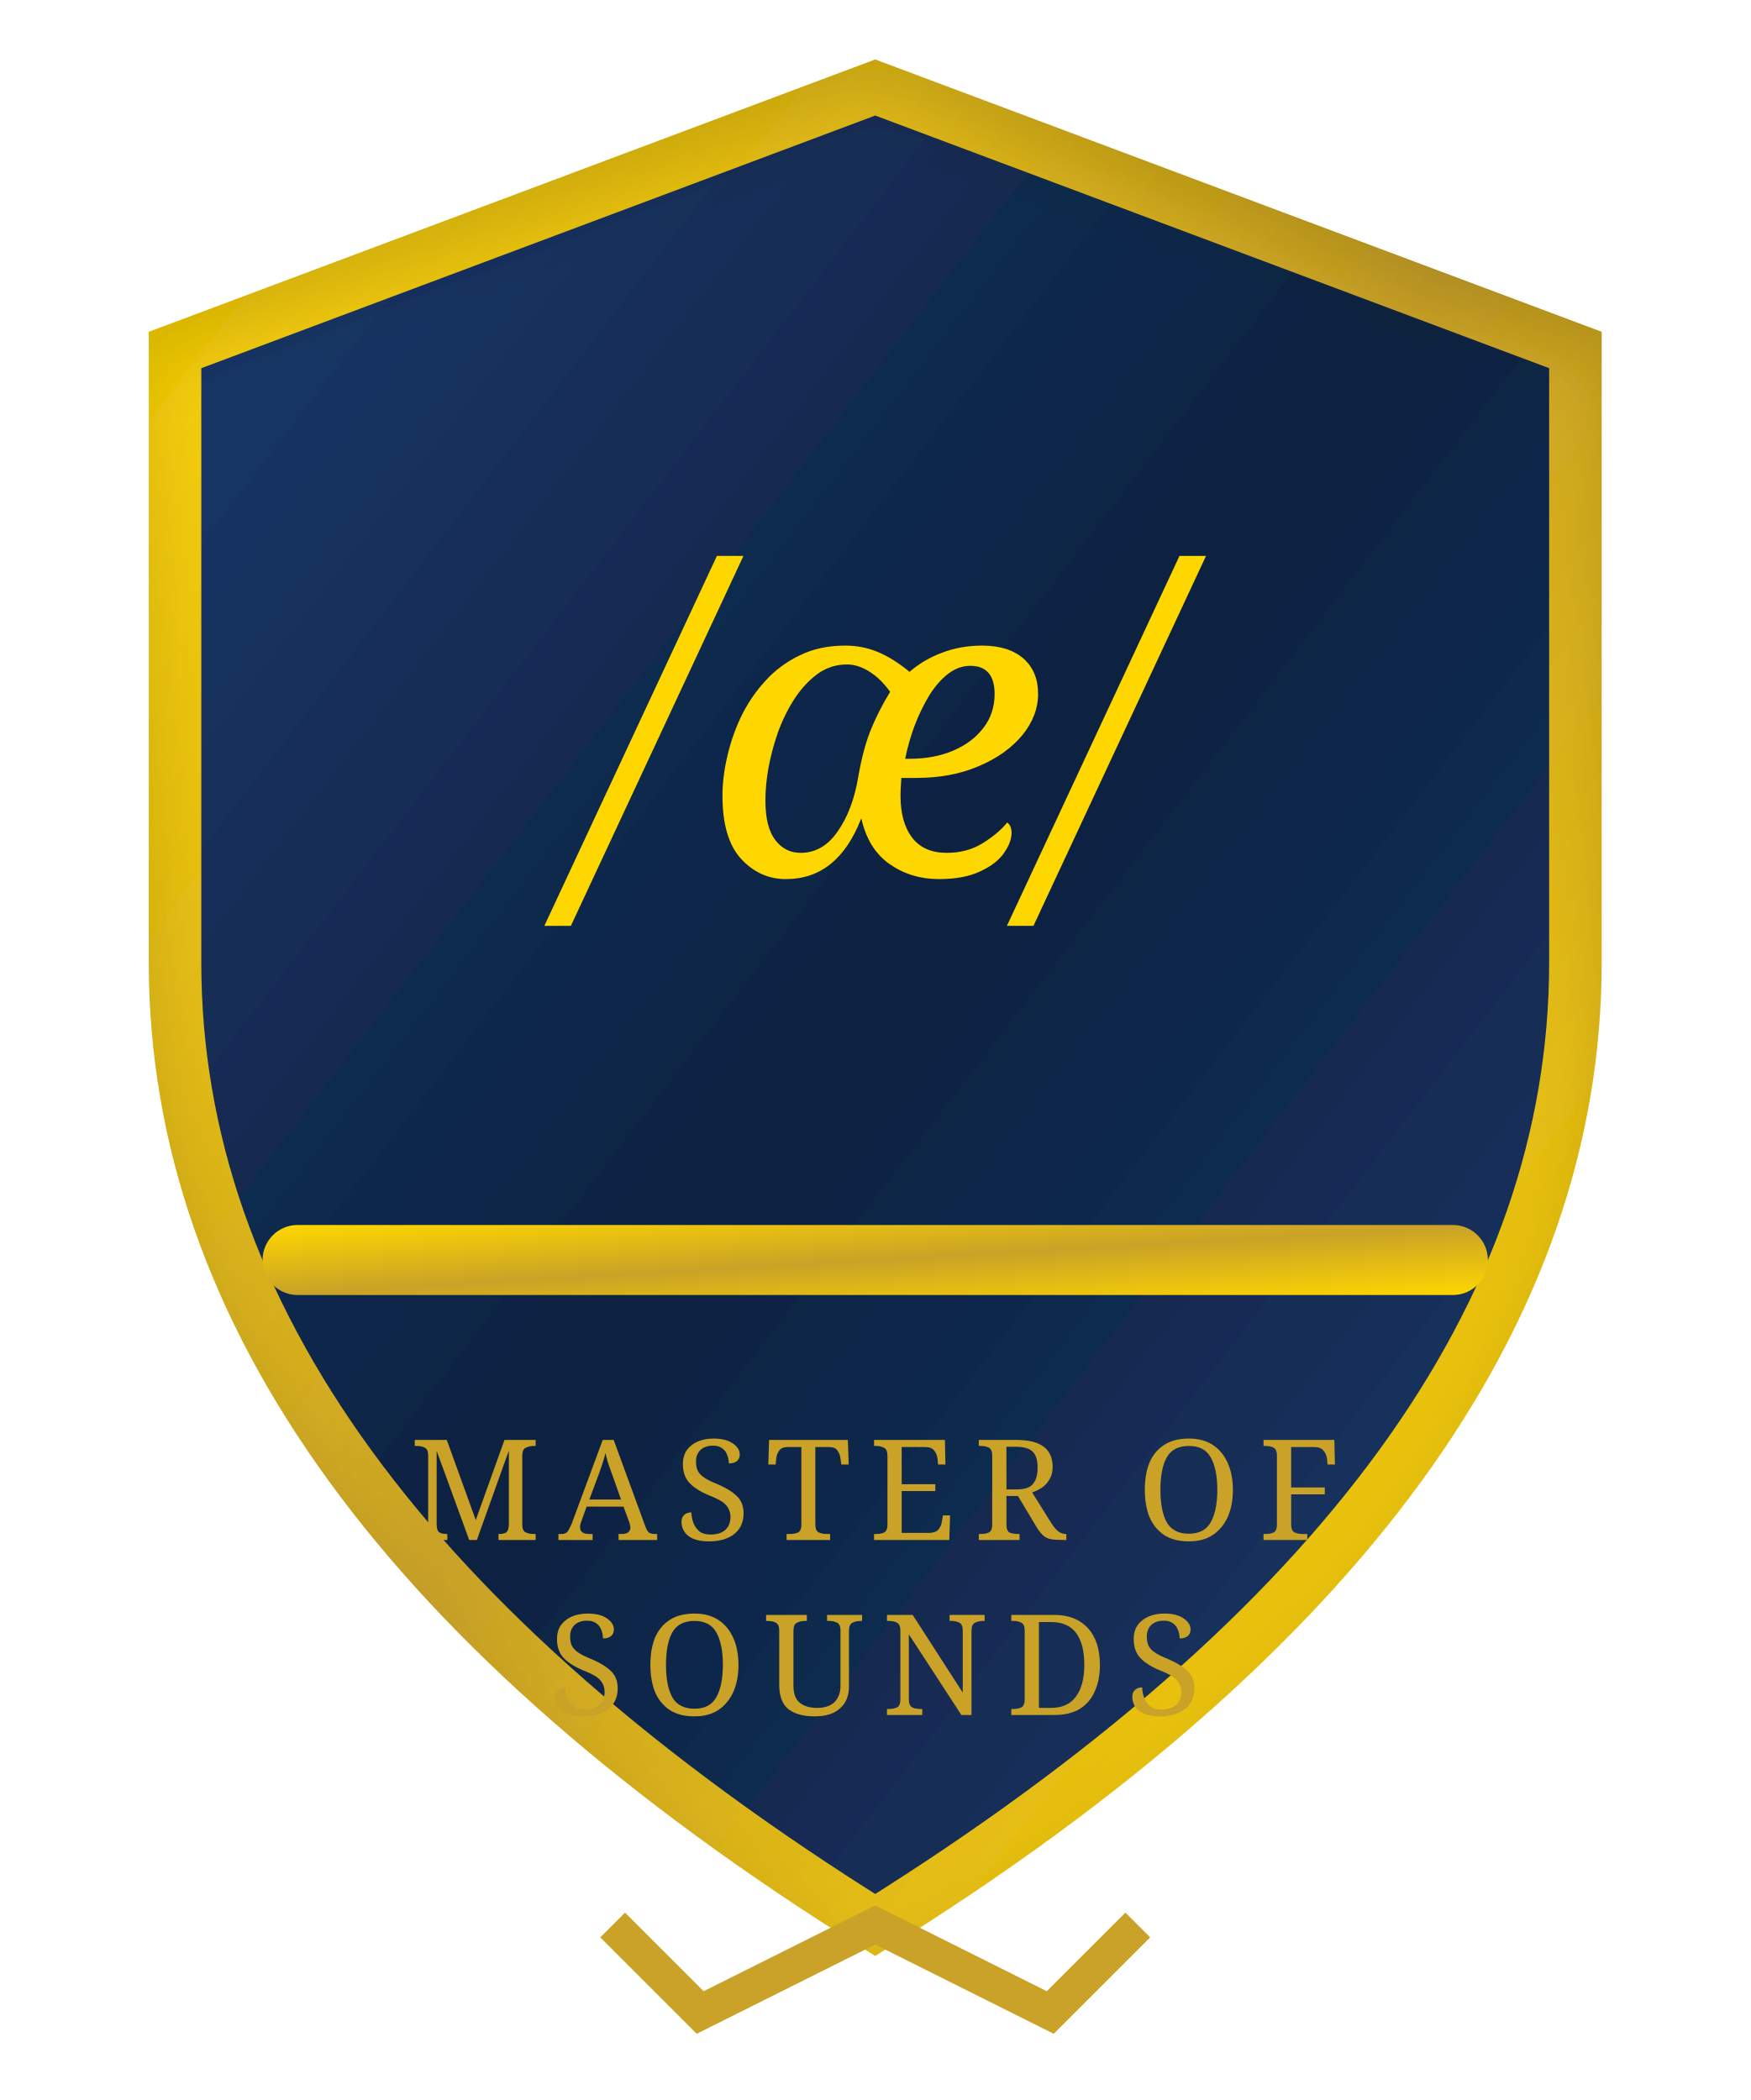
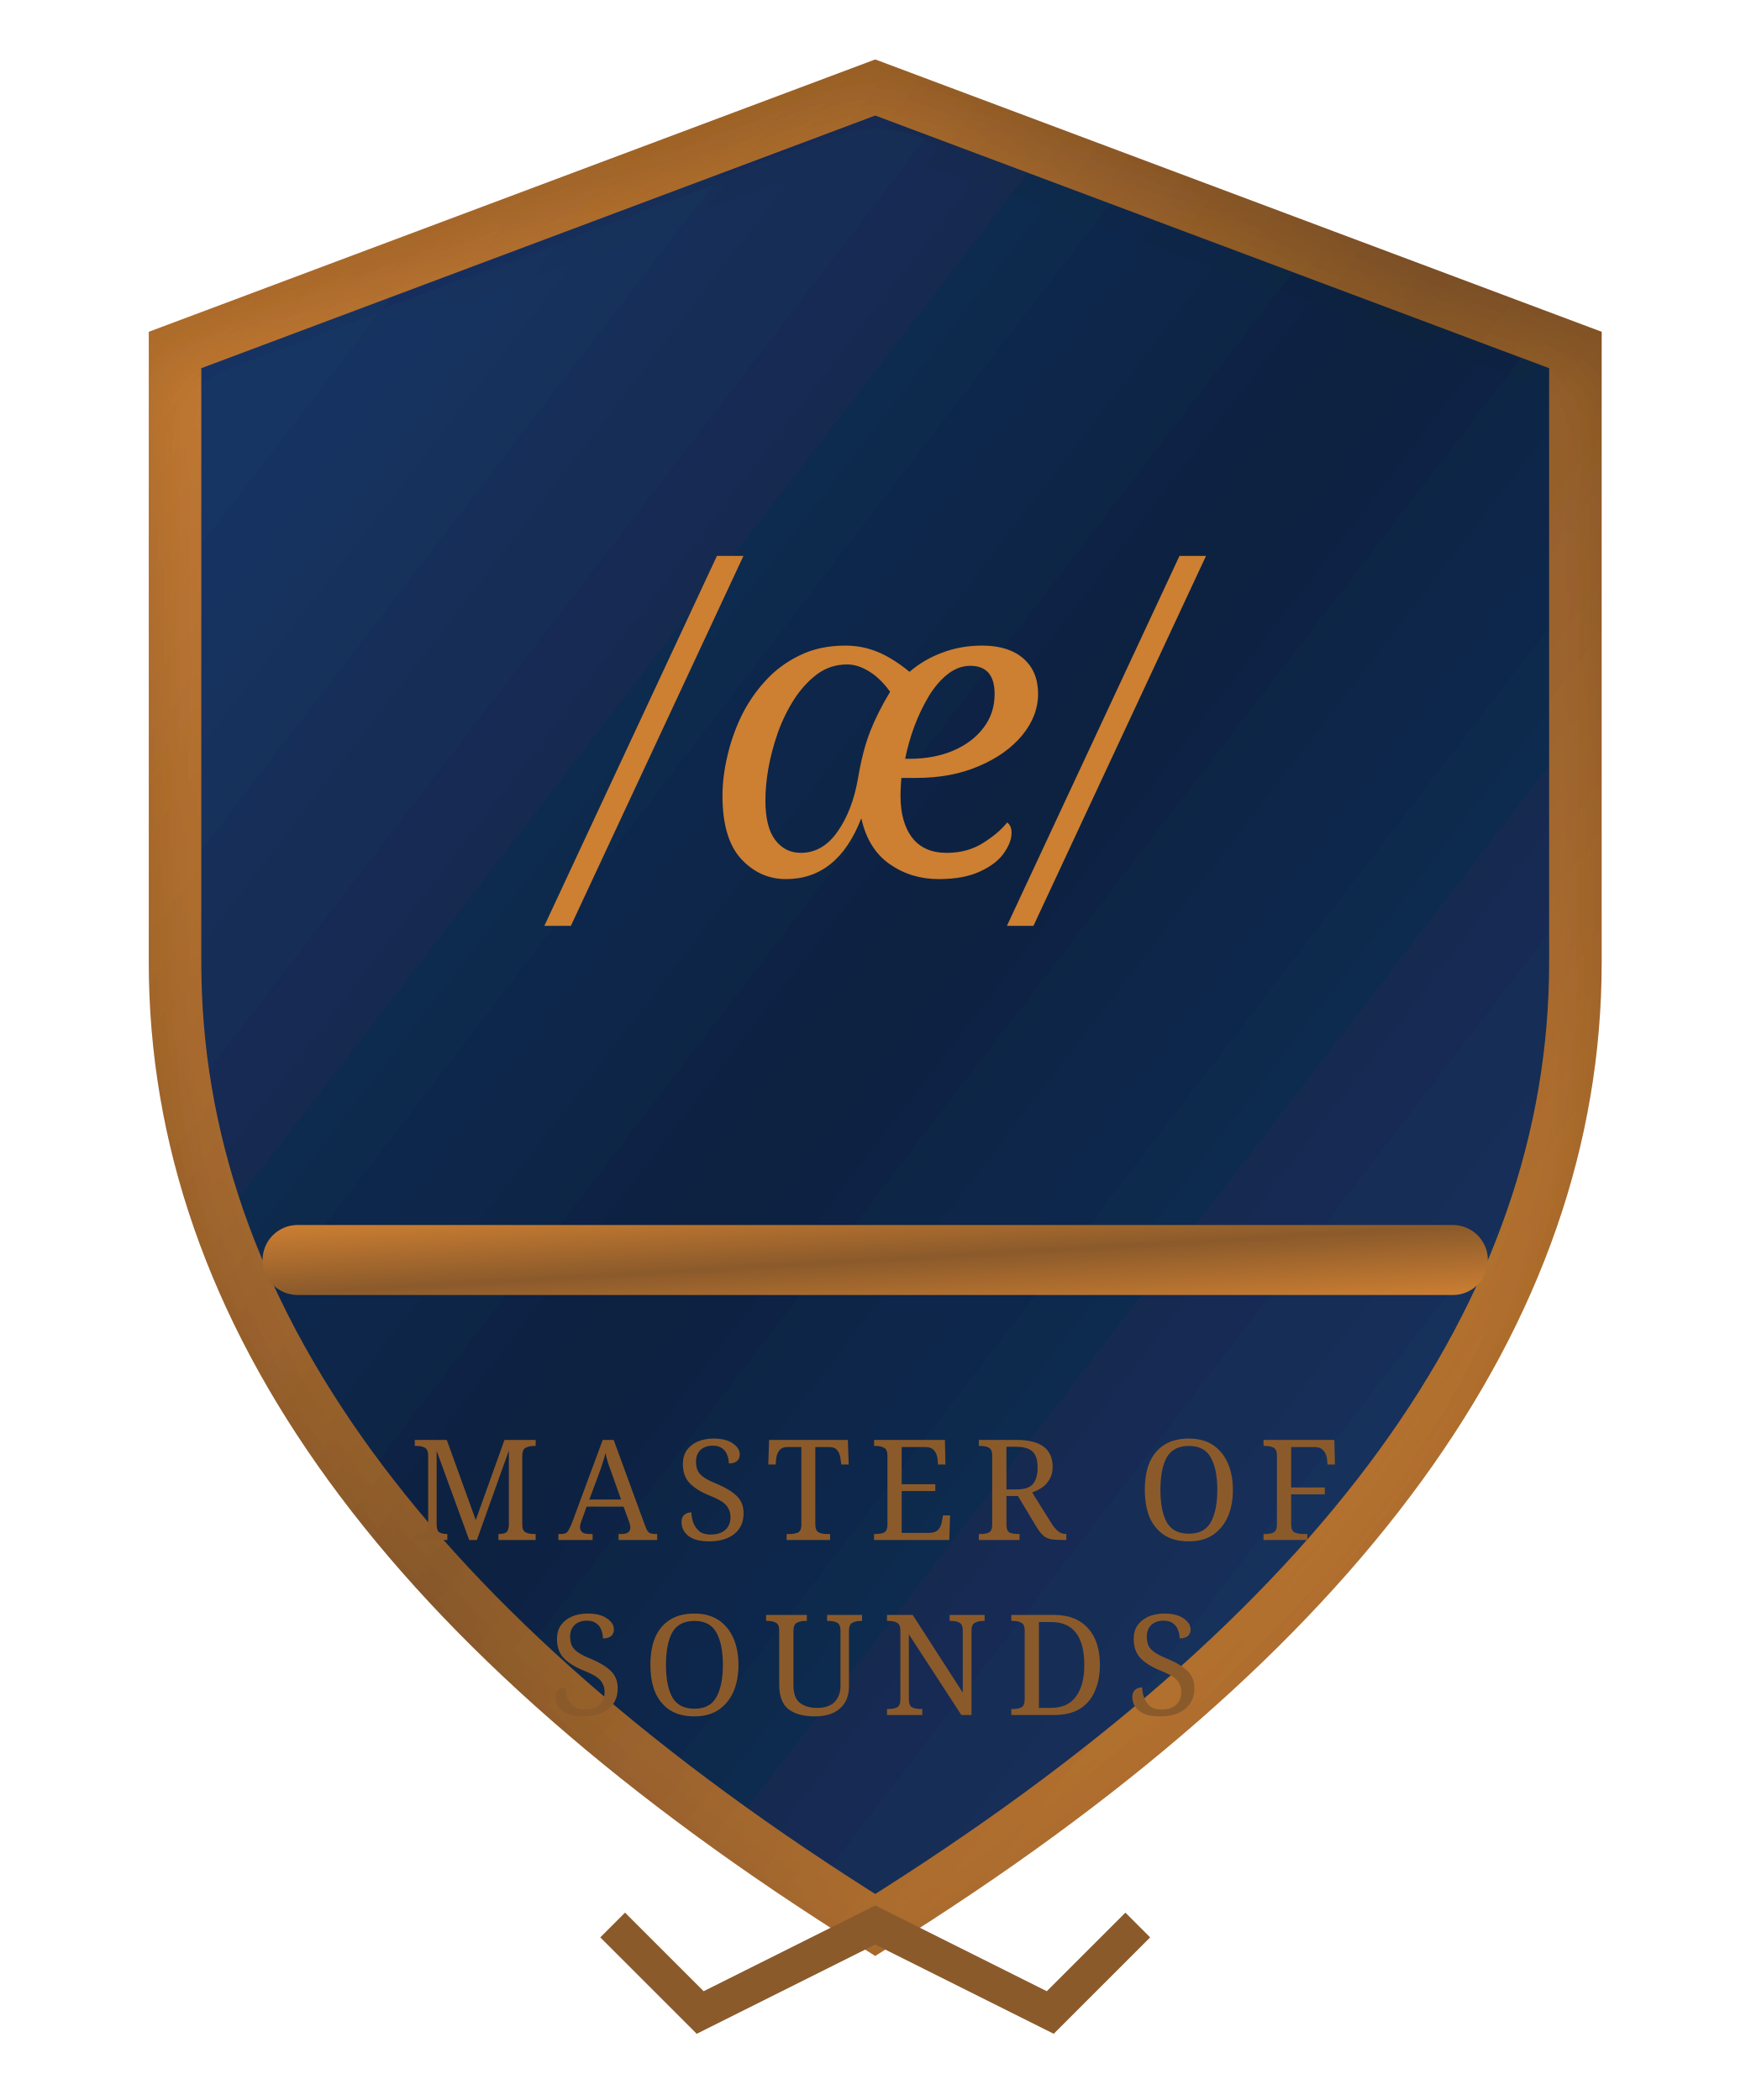
<svg xmlns="http://www.w3.org/2000/svg" viewBox="0 0 100 120">
  <defs>
    <linearGradient id="phonicsShield" x1="0%" y1="0%" x2="100%" y2="100%">
      <stop offset="0%" style="stop-color:#1a3a6e" />
      <stop offset="50%" style="stop-color:#0d2240" />
      <stop offset="100%" style="stop-color:#1a3a6e" />
    </linearGradient>
    <linearGradient id="goldBorder" x1="0%" y1="0%" x2="100%" y2="100%">
-       <stop offset="0%" style="stop-color:#ffd700" />
-       <stop offset="50%" style="stop-color:#c9a227" />
-       <stop offset="100%" style="stop-color:#ffd700" />
+       <stop offset="0%" style="stop-color:#CD7F32" />
+       <stop offset="50%" style="stop-color:#8B5A2B" />
+       <stop offset="100%" style="stop-color:#CD7F32" />
    </linearGradient>
    <filter id="innerShadow">
      <feOffset dx="0" dy="2" />
      <feGaussianBlur stdDeviation="2" result="offset-blur" />
      <feComposite operator="out" in="SourceGraphic" in2="offset-blur" result="inverse" />
      <feFlood flood-color="black" flood-opacity="0.3" result="color" />
      <feComposite operator="in" in="color" in2="inverse" result="shadow" />
      <feComposite operator="over" in="shadow" in2="SourceGraphic" />
    </filter>
  </defs>
  <path d="M50 5 L90 20 L90 55 Q90 85 50 110 Q10 85 10 55 L10 20 Z" fill="url(#phonicsShield)" stroke="url(#goldBorder)" stroke-width="3" filter="url(#innerShadow)" />
  <rect x="15" y="70" width="70" height="4" fill="url(#goldBorder)" rx="2" />
-   <text x="50" y="50" text-anchor="middle" font-family="Georgia, serif" font-size="24" fill="#ffd700" font-style="italic">/æ/</text>
-   <text x="50" y="88" text-anchor="middle" font-family="Georgia, serif" font-size="8" fill="#c9a227" letter-spacing="1">MASTER OF</text>
-   <text x="50" y="98" text-anchor="middle" font-family="Georgia, serif" font-size="8" fill="#c9a227" letter-spacing="1">SOUNDS</text>
-   <path d="M35 110 L40 115 L50 110 L60 115 L65 110" stroke="#c9a227" stroke-width="2" fill="none" />
+   <text x="50" y="50" text-anchor="middle" font-family="Georgia, serif" font-size="24" fill="#CD7F32" font-style="italic">/æ/</text>
+   <text x="50" y="88" text-anchor="middle" font-family="Georgia, serif" font-size="8" fill="#8B5A2B" letter-spacing="1">MASTER OF</text>
+   <text x="50" y="98" text-anchor="middle" font-family="Georgia, serif" font-size="8" fill="#8B5A2B" letter-spacing="1">SOUNDS</text>
+   <path d="M35 110 L40 115 L50 110 L60 115 L65 110" stroke="#8B5A2B" stroke-width="2" fill="none" />
</svg>
